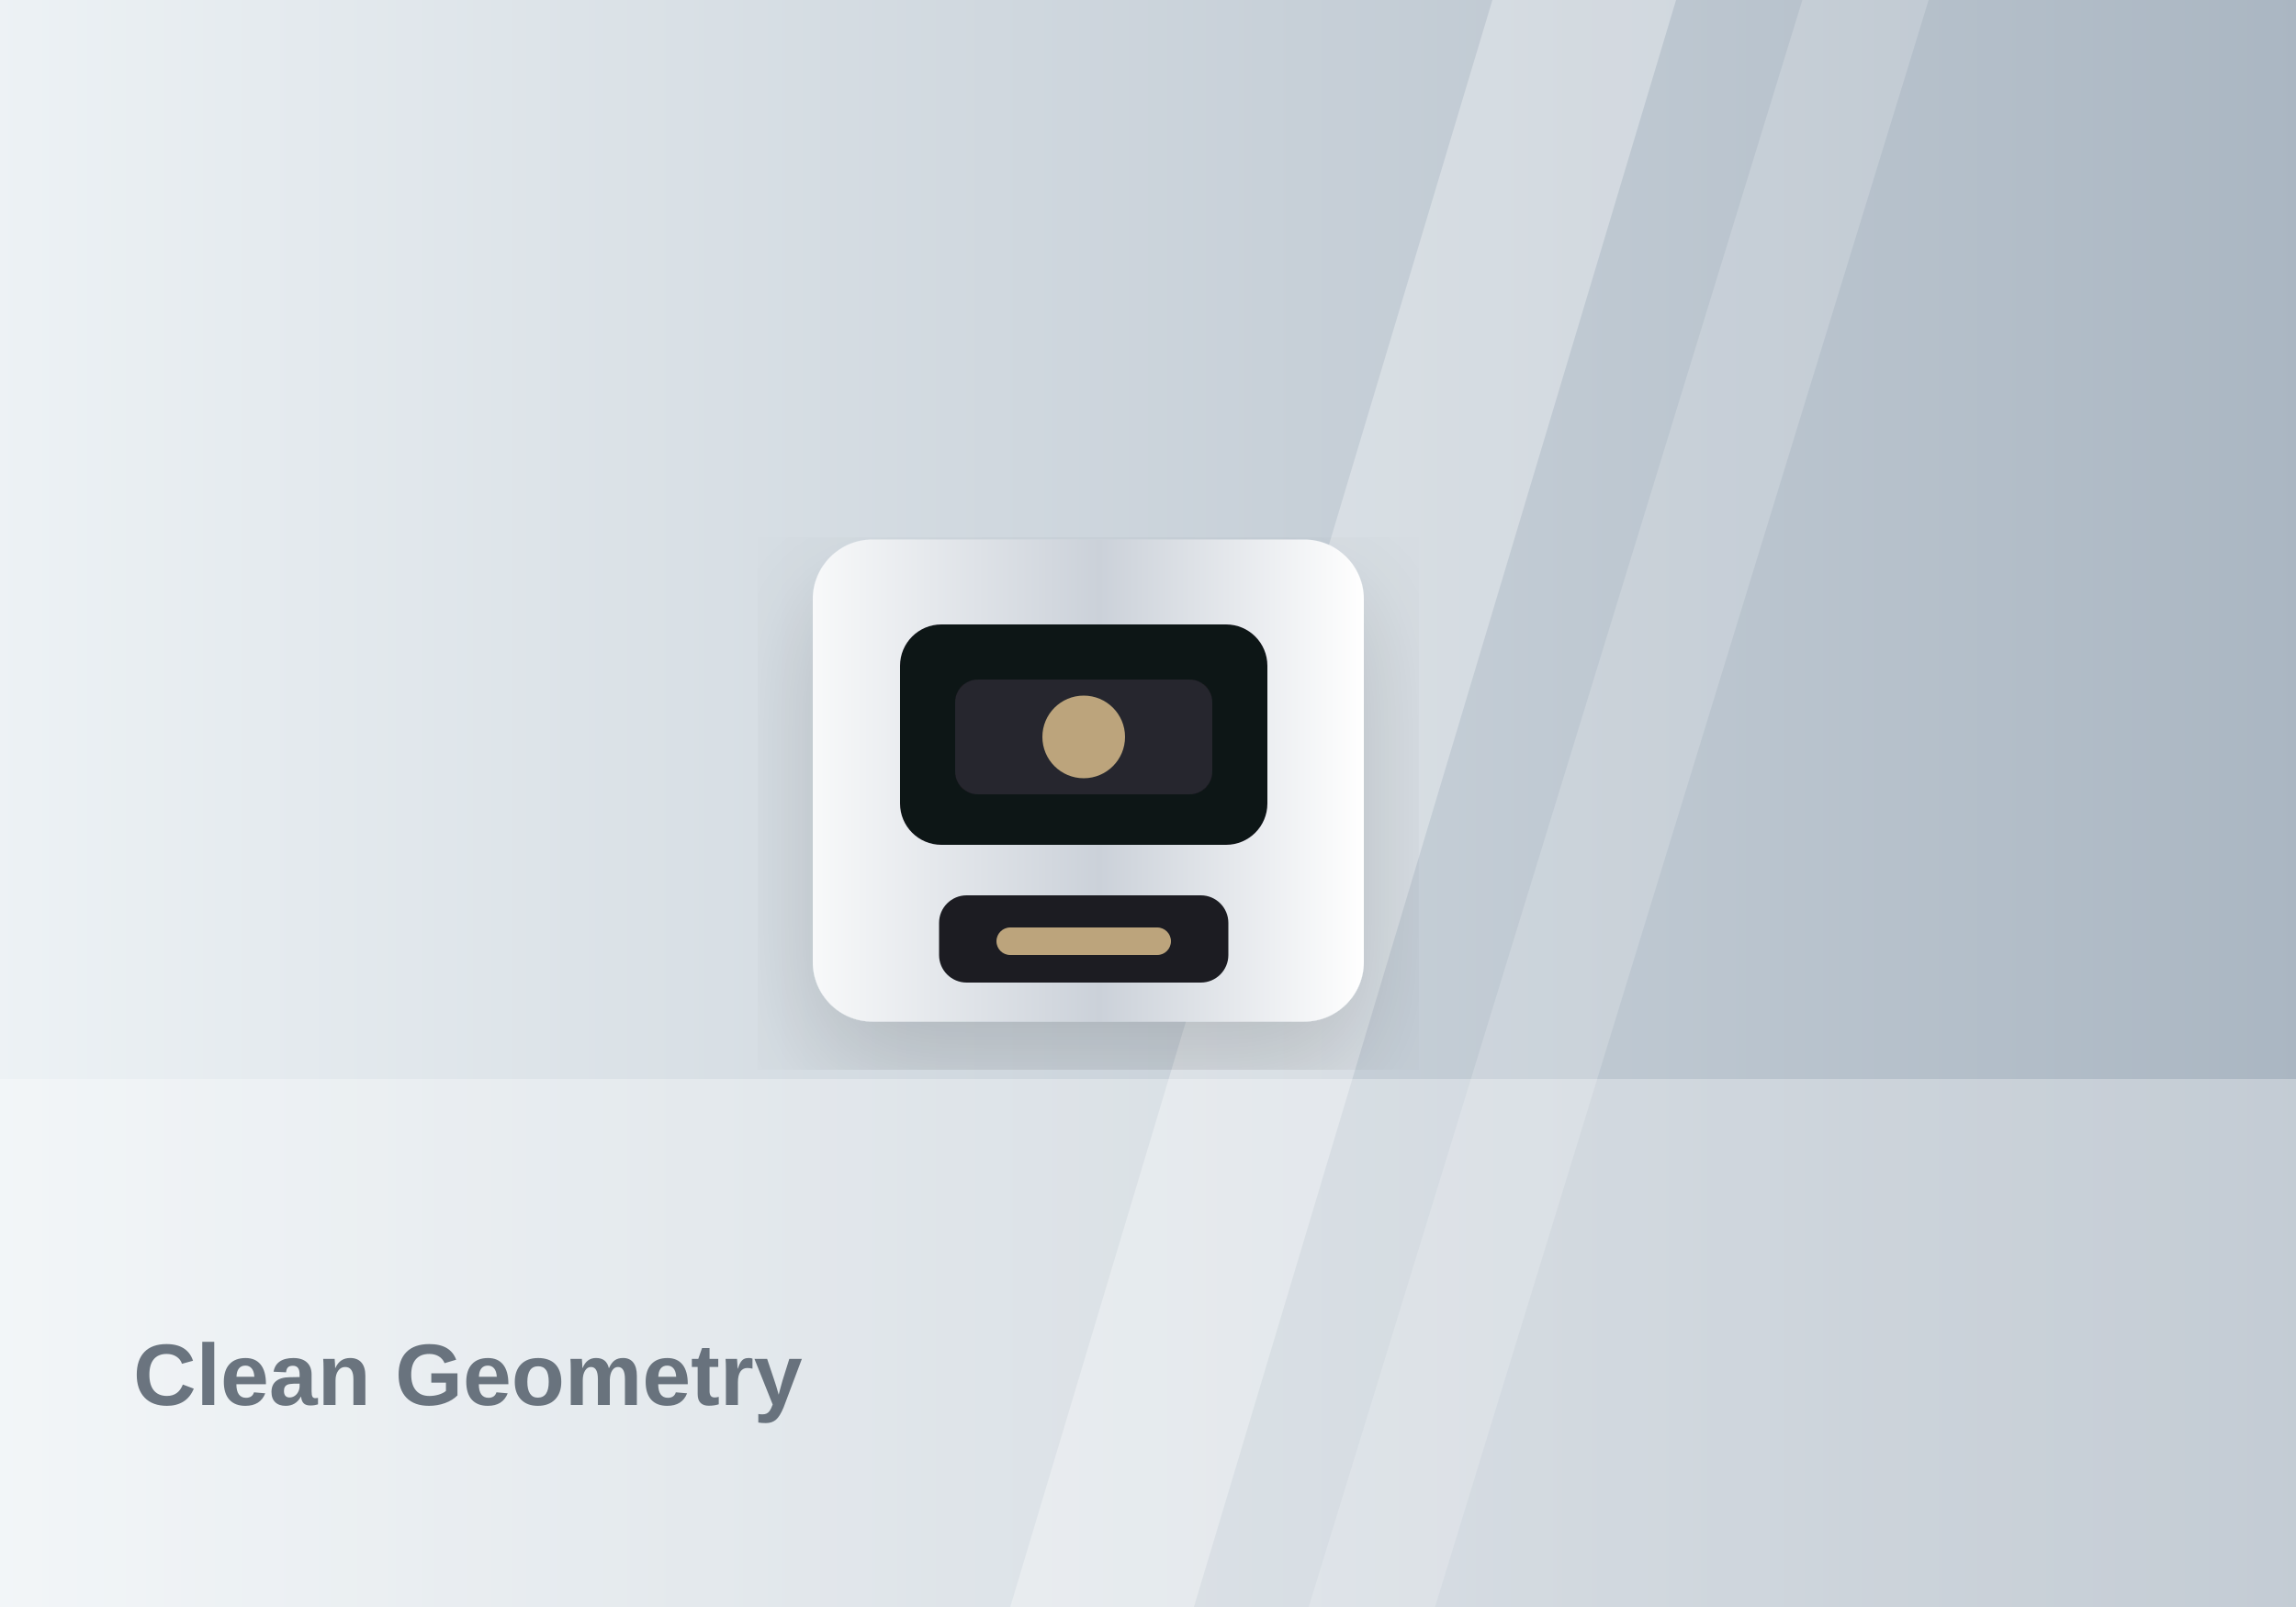
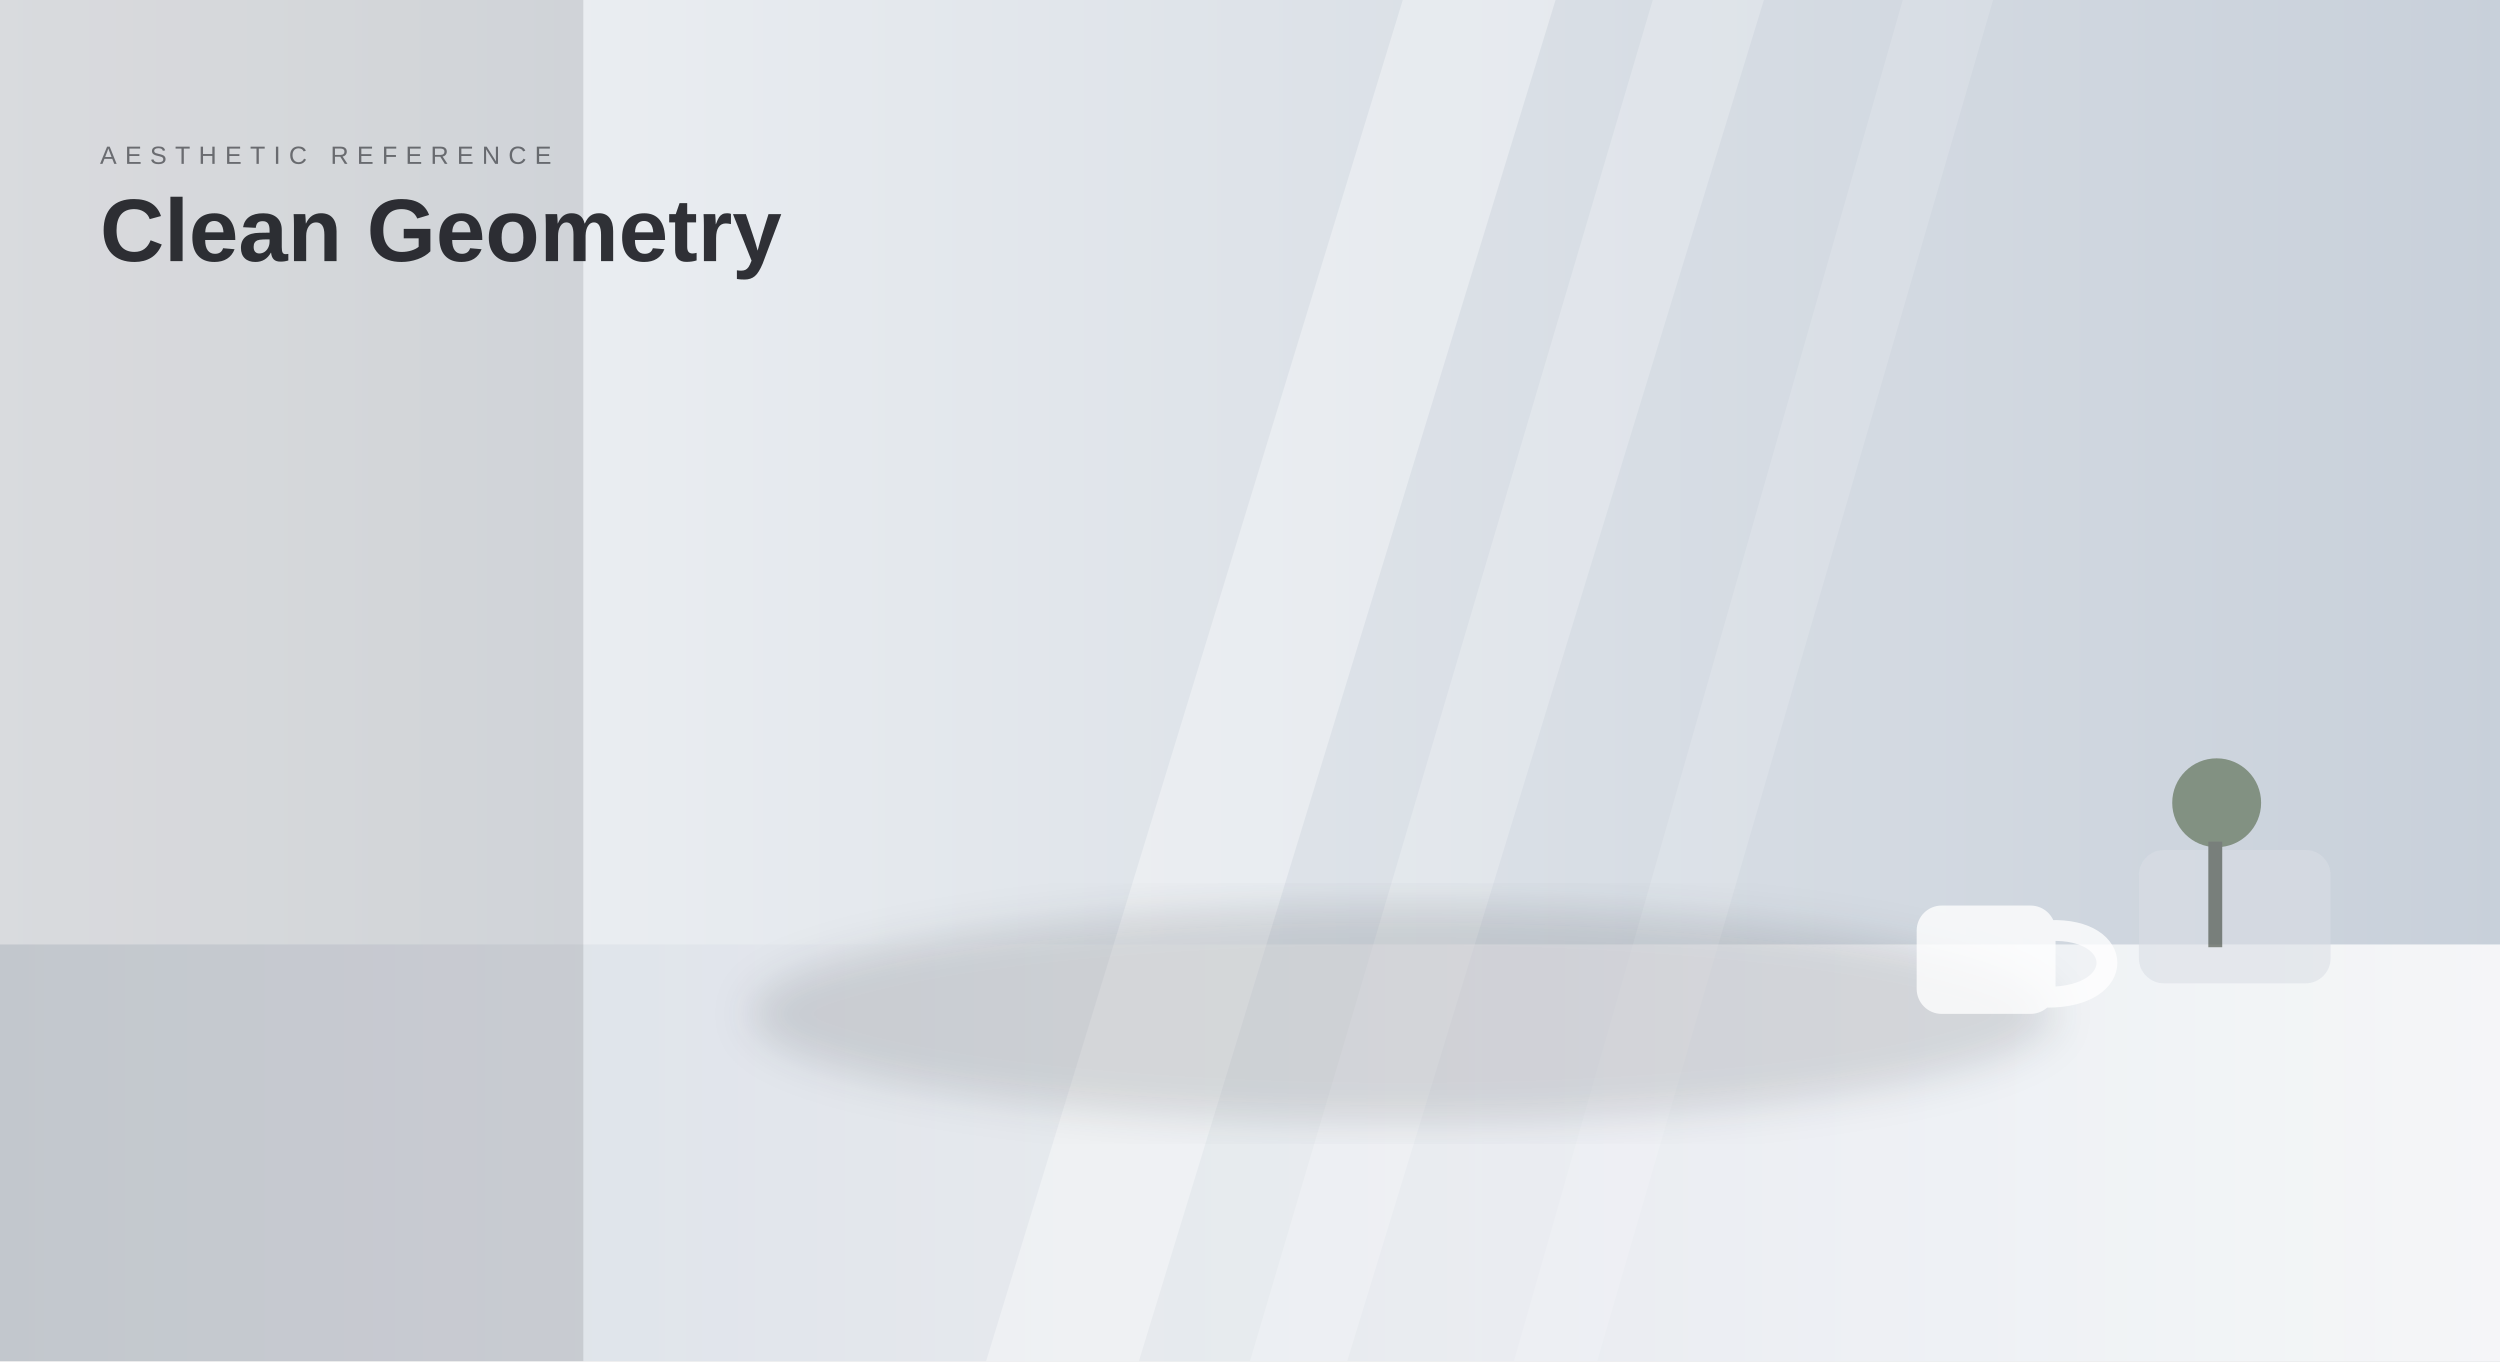
- <svg xmlns="http://www.w3.org/2000/svg" width="1000" height="700" viewBox="0 0 1000 700">
+ <svg xmlns="http://www.w3.org/2000/svg" width="1800" height="980" viewBox="0 0 1800 980">
  <defs>
-     <linearGradient id="g" x1="0" x2="1">
-       <stop offset="0" stop-color="#edf2f5" />
-       <stop offset="1" stop-color="#aab6c2" />
+     <linearGradient id="bg" x1="0" x2="1">
+       <stop offset="0" stop-color="#f4f6f8" />
+       <stop offset="1" stop-color="#c8d0da" />
    </linearGradient>
-     <linearGradient id="m" x1="0" x2="1">
+     <linearGradient id="desk" x1="0" x2="1">
+       <stop offset="0" stop-color="#d8dde4" />
+       <stop offset="1" stop-color="#f8f9fb" />
+     </linearGradient>
+     <linearGradient id="metal" x1="0" x2="1">
      <stop offset="0" stop-color="#f8f9fa" />
-       <stop offset=".52" stop-color="#cbd1d9" />
-       <stop offset="1" stop-color="#ffffff" />
+       <stop offset=".35" stop-color="#bfc7d1" />
+       <stop offset=".62" stop-color="#ffffff" />
+       <stop offset="1" stop-color="#d2d8e0" />
    </linearGradient>
    <filter id="sd">
-       <feDropShadow dx="0" dy="20" stdDeviation="24" flood-color="#000" flood-opacity=".16" />
+       <feDropShadow dx="0" dy="26" stdDeviation="36" flood-color="#101216" flood-opacity=".20" />
+     </filter>
+     <filter id="blur">
+       <feGaussianBlur stdDeviation="14" />
    </filter>
  </defs>
-   <rect width="1000" height="700" fill="url(#g)" />
-   <rect x="0" y="470" width="1000" height="230" fill="#ffffff" opacity=".30" />
-   <polygon points="650,0 730,0 520,700 440,700" fill="#fff" opacity=".32" />
-   <polygon points="785,0 840,0 625,700 570,700" fill="#fff" opacity=".18" />
-   <g filter="url(#sd)">
-     <rect x="354" y="235" width="240" height="210" rx="26" fill="url(#m)" />
-     <rect x="392" y="272" width="160" height="96" rx="18" fill="#111319" />
-     <rect x="416" y="296" width="112" height="50" rx="10" fill="#25282d" />
-     <circle cx="472" cy="321" r="18" fill="#bca47c" />
-     <rect x="409" y="390" width="126" height="38" rx="12" fill="#1b1d22" />
-     <rect x="434" y="404" width="76" height="12" rx="6" fill="#bca47c" />
+   <rect width="1800" height="980" fill="url(#bg)" />
+   <rect y="680" width="1800" height="300" fill="url(#desk)" opacity=".92" />
+   <rect x="0" y="0" width="420" height="980" fill="#111318" opacity=".12" />
+   <polygon points="1010,0 1120,0 820,980 710,980" fill="#fff" opacity=".34" />
+   <polygon points="1190,0 1270,0 970,980 900,980" fill="#fff" opacity=".22" />
+   <polygon points="1370,0 1435,0 1150,980 1090,980" fill="#fff" opacity=".14" />
+   <ellipse cx="1010" cy="730" rx="470" ry="78" fill="#1b2028" opacity=".13" filter="url(#blur)" />
+   <g opacity=".78">
+     <rect x="1380" y="652" width="100" height="78" rx="18" fill="#ffffff" />
+     <path d="M1476 670 C1530 668 1532 718 1474 718" stroke="#ffffff" stroke-width="15" fill="none" />
+     <rect x="1540" y="612" width="138" height="96" rx="18" fill="#d9dee5" opacity=".72" />
+     <circle cx="1596" cy="578" r="32" fill="#6d7d68" />
+     <rect x="1590" y="606" width="10" height="76" fill="#60675f" />
  </g>
-   <text x="58" y="612" font-family="Arial" font-size="38" font-weight="700" fill="#45515d" opacity=".78">Clean Geometry</text>
+   <text x="72" y="118" font-family="Arial" font-size="18" letter-spacing="6" fill="#111318" opacity=".55">AESTHETIC REFERENCE</text>
+   <text x="72" y="188" font-family="Arial" font-size="64" font-weight="700" fill="#111318" opacity=".86">Clean Geometry</text>
</svg>
